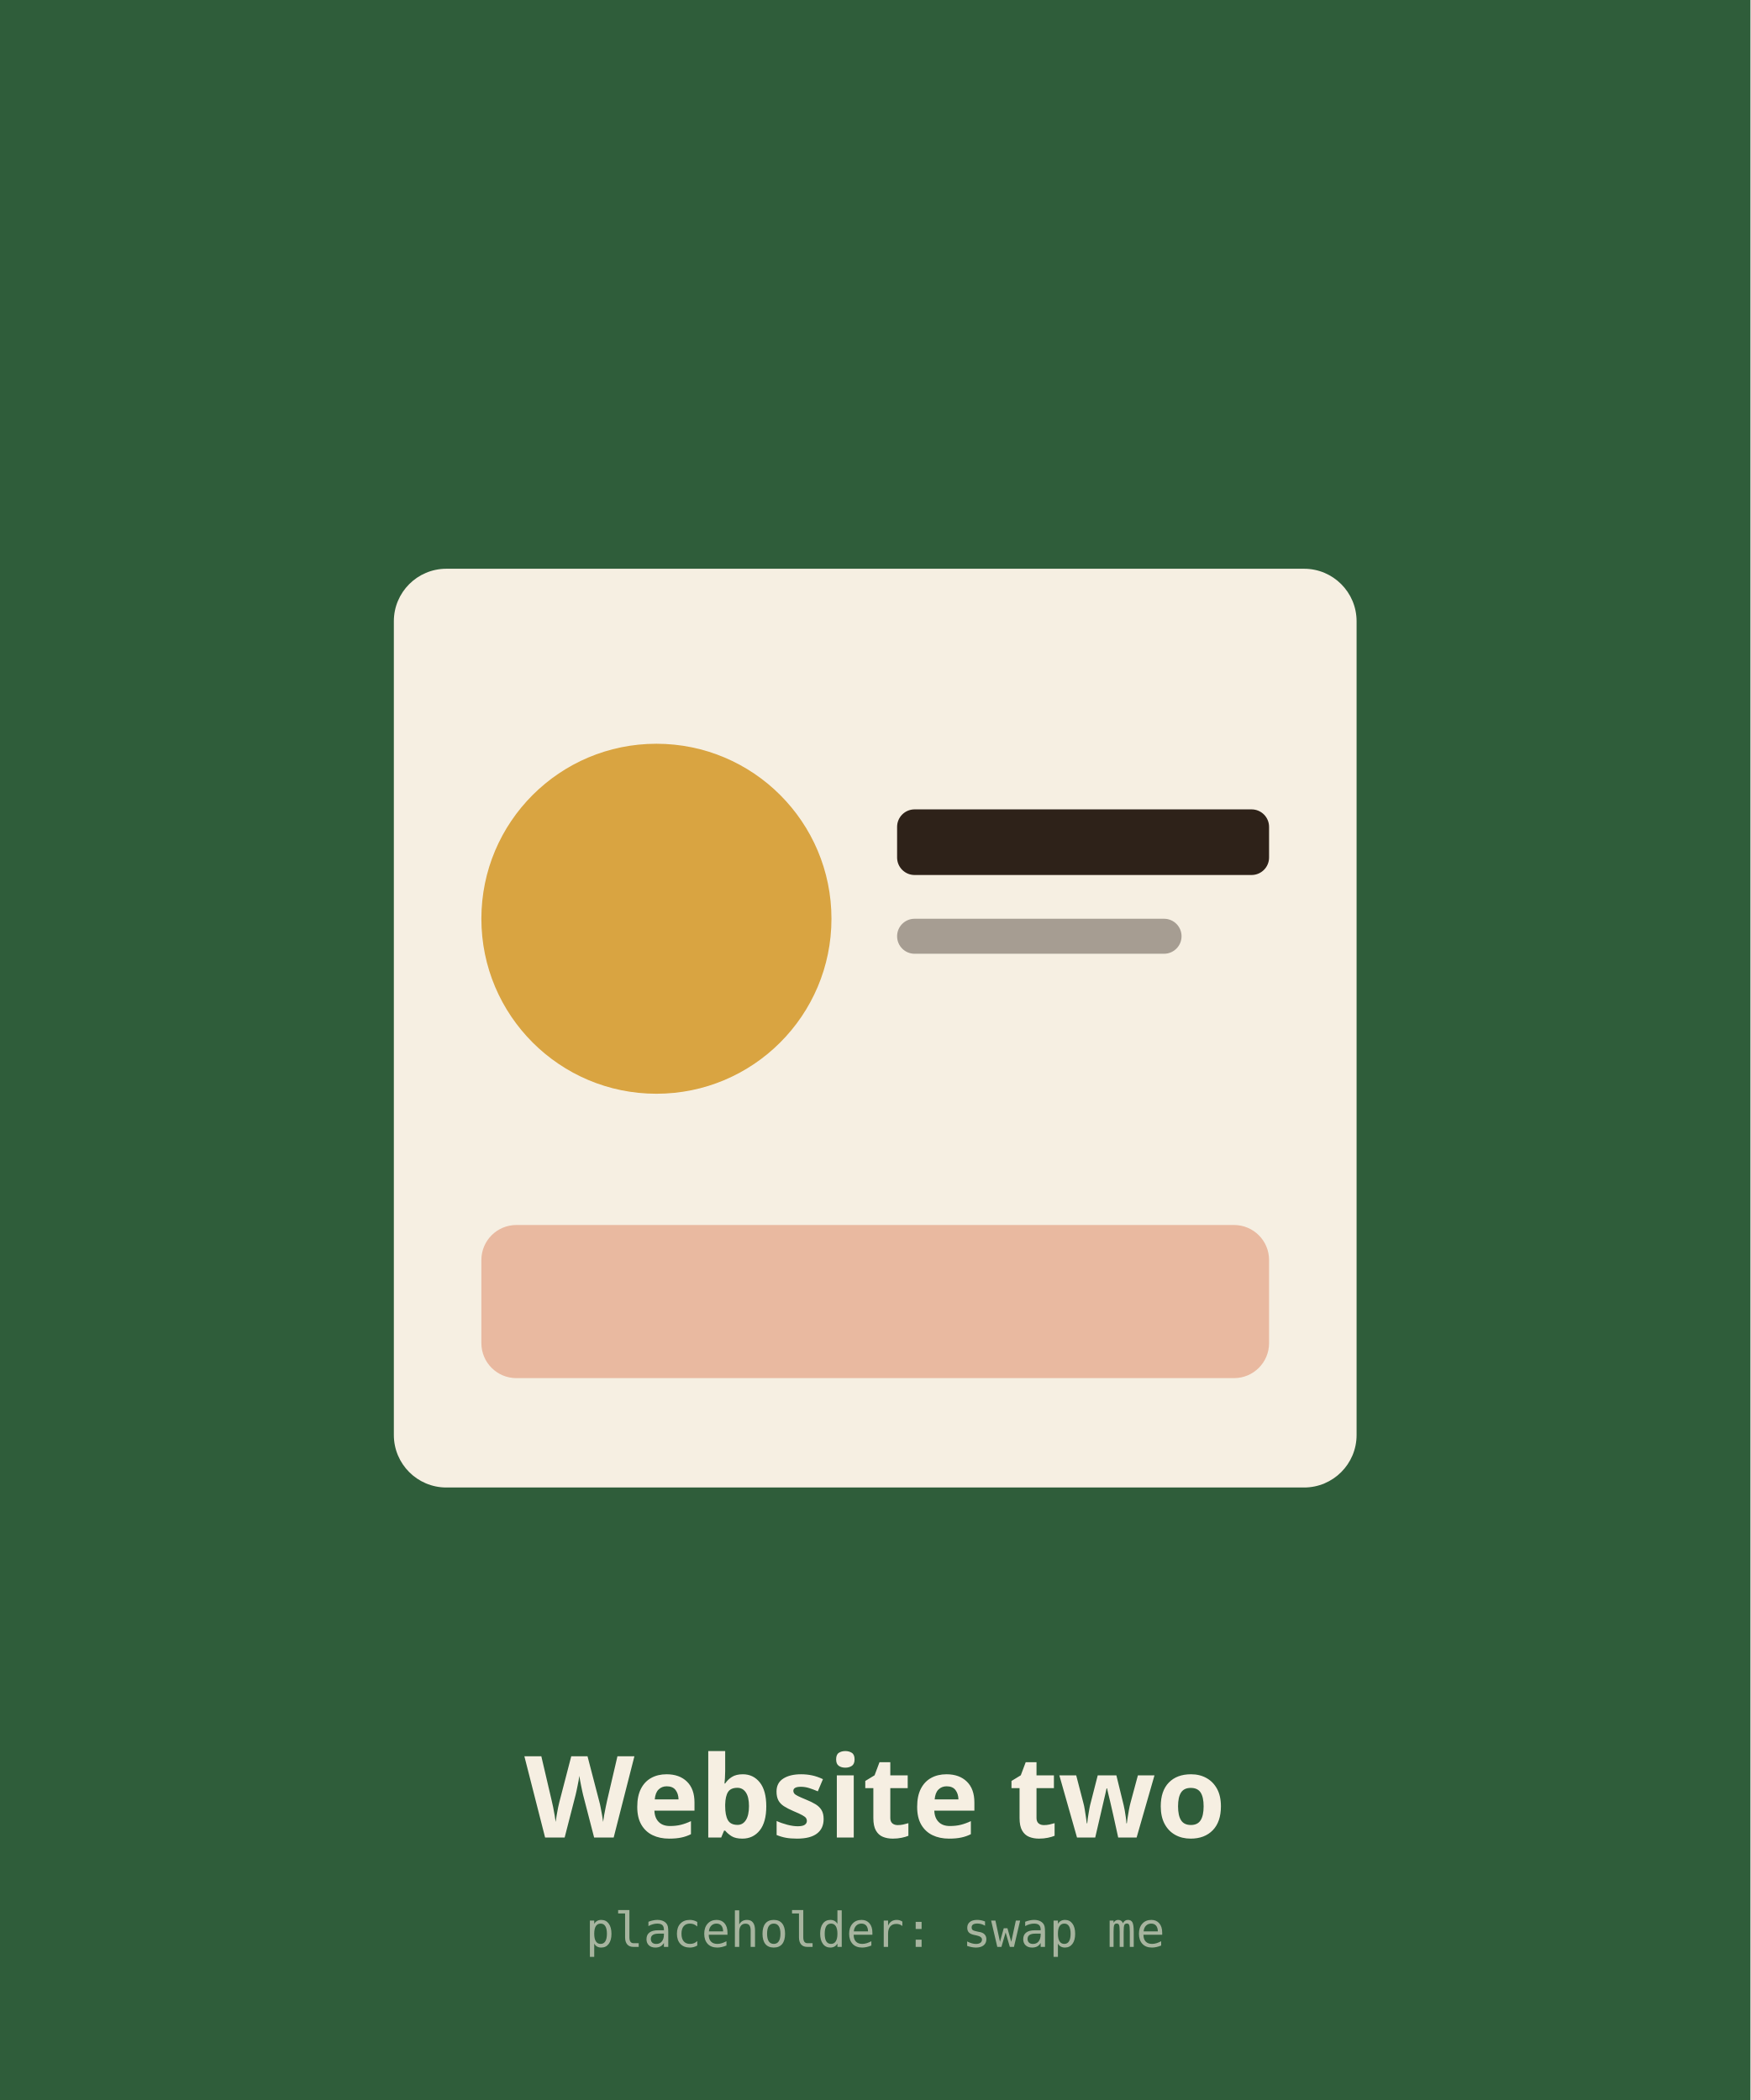
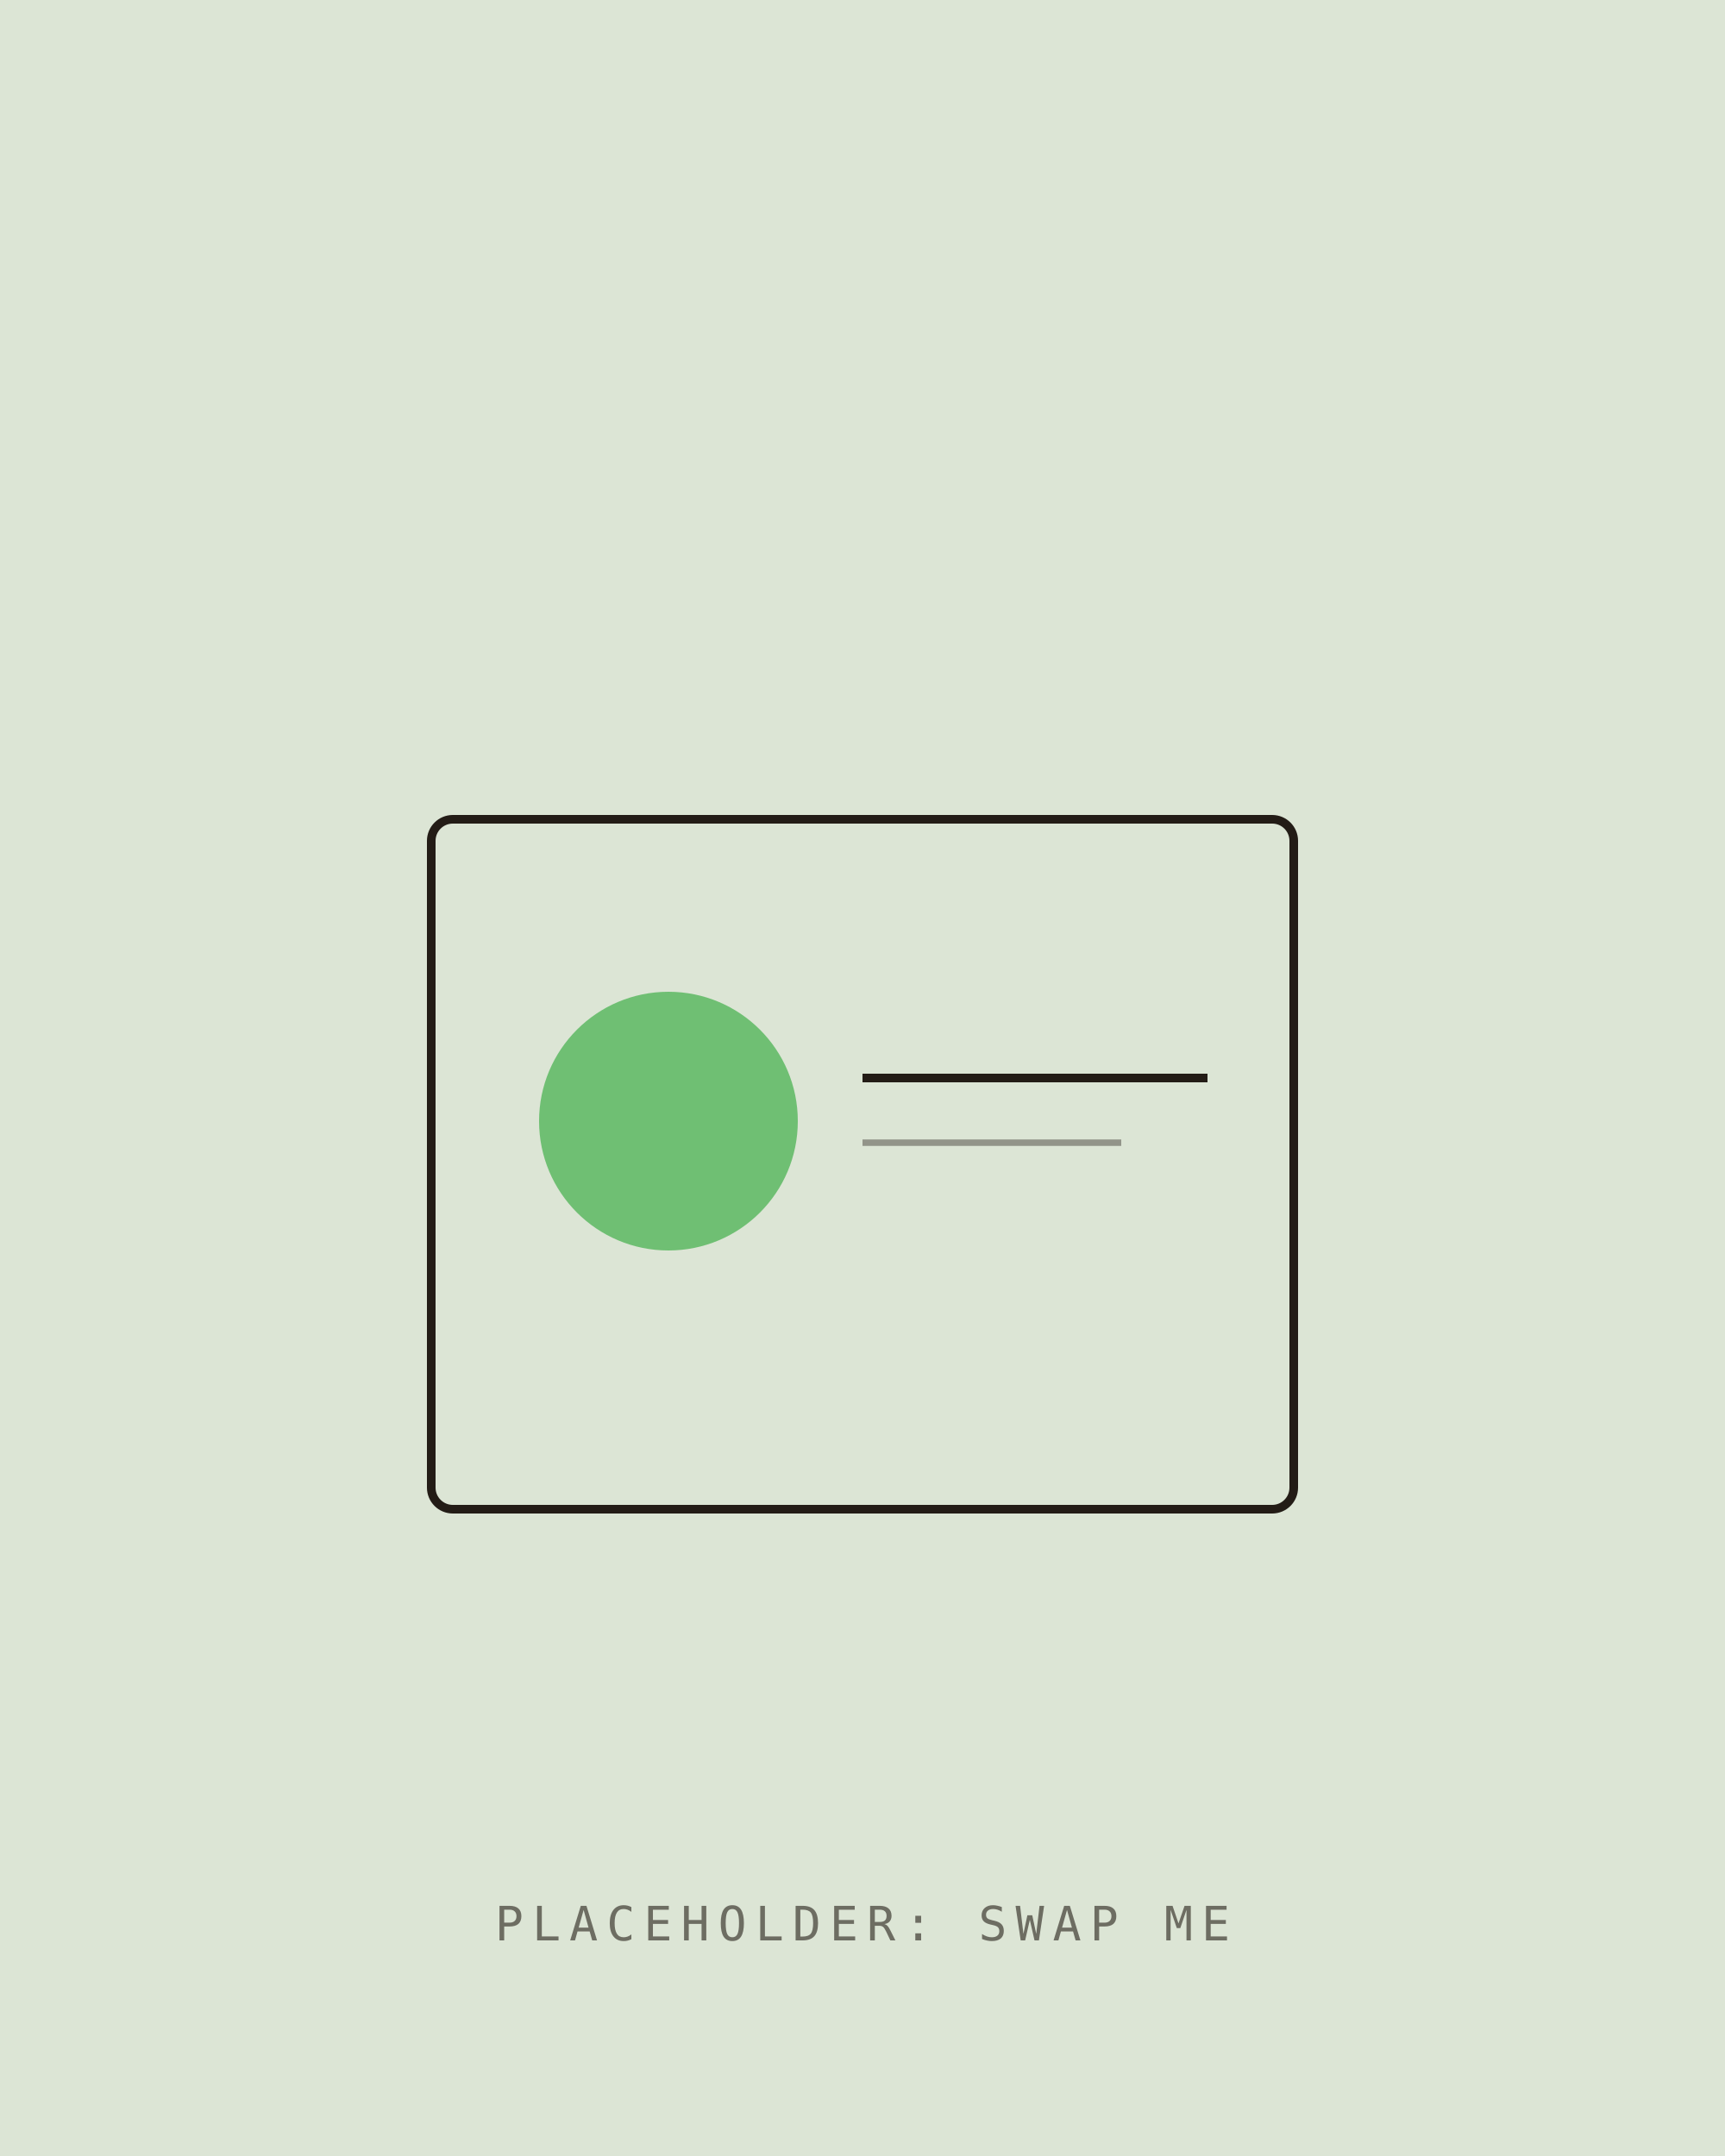
- <svg xmlns="http://www.w3.org/2000/svg" viewBox="0 0 800 960">
-   <rect width="800" height="960" fill="#2F5D3A" />
-   <rect x="180" y="260" width="440" height="420" rx="24" fill="#F6EFE2" />
-   <circle cx="300" cy="420" r="80" fill="#D9A441" />
-   <rect x="410" y="370" width="170" height="30" rx="8" fill="#2E2219" />
-   <rect x="410" y="420" width="130" height="16" rx="8" fill="#2E2219" opacity="0.4" />
-   <rect x="220" y="560" width="360" height="70" rx="16" fill="#E9B9A0" />
-   <text x="400" y="840" text-anchor="middle" font-family="system-ui, sans-serif" font-size="52" font-weight="800" fill="#F6EFE2">Website two</text>
-   <text x="400" y="890" text-anchor="middle" font-family="ui-monospace, monospace" font-size="22" fill="#F6EFE2" opacity="0.6">placeholder: swap me</text>
+ <svg xmlns="http://www.w3.org/2000/svg" viewBox="0 0 800 1000">
+   <rect width="800" height="1000" fill="#DCE5D5" />
+   <rect x="200" y="380" width="400" height="320" rx="10" fill="none" stroke="#231C16" stroke-width="4" />
+   <circle cx="310" cy="520" r="60" fill="#6FBF73" />
+   <line x1="400" y1="500" x2="560" y2="500" stroke="#231C16" stroke-width="4" />
+   <line x1="400" y1="530" x2="520" y2="530" stroke="#231C16" stroke-width="3" opacity="0.4" />
+   <text x="400" y="900" text-anchor="middle" font-family="ui-monospace, monospace" font-size="22" letter-spacing="4" fill="#231C16" opacity="0.6">PLACEHOLDER: SWAP ME</text>
</svg>
